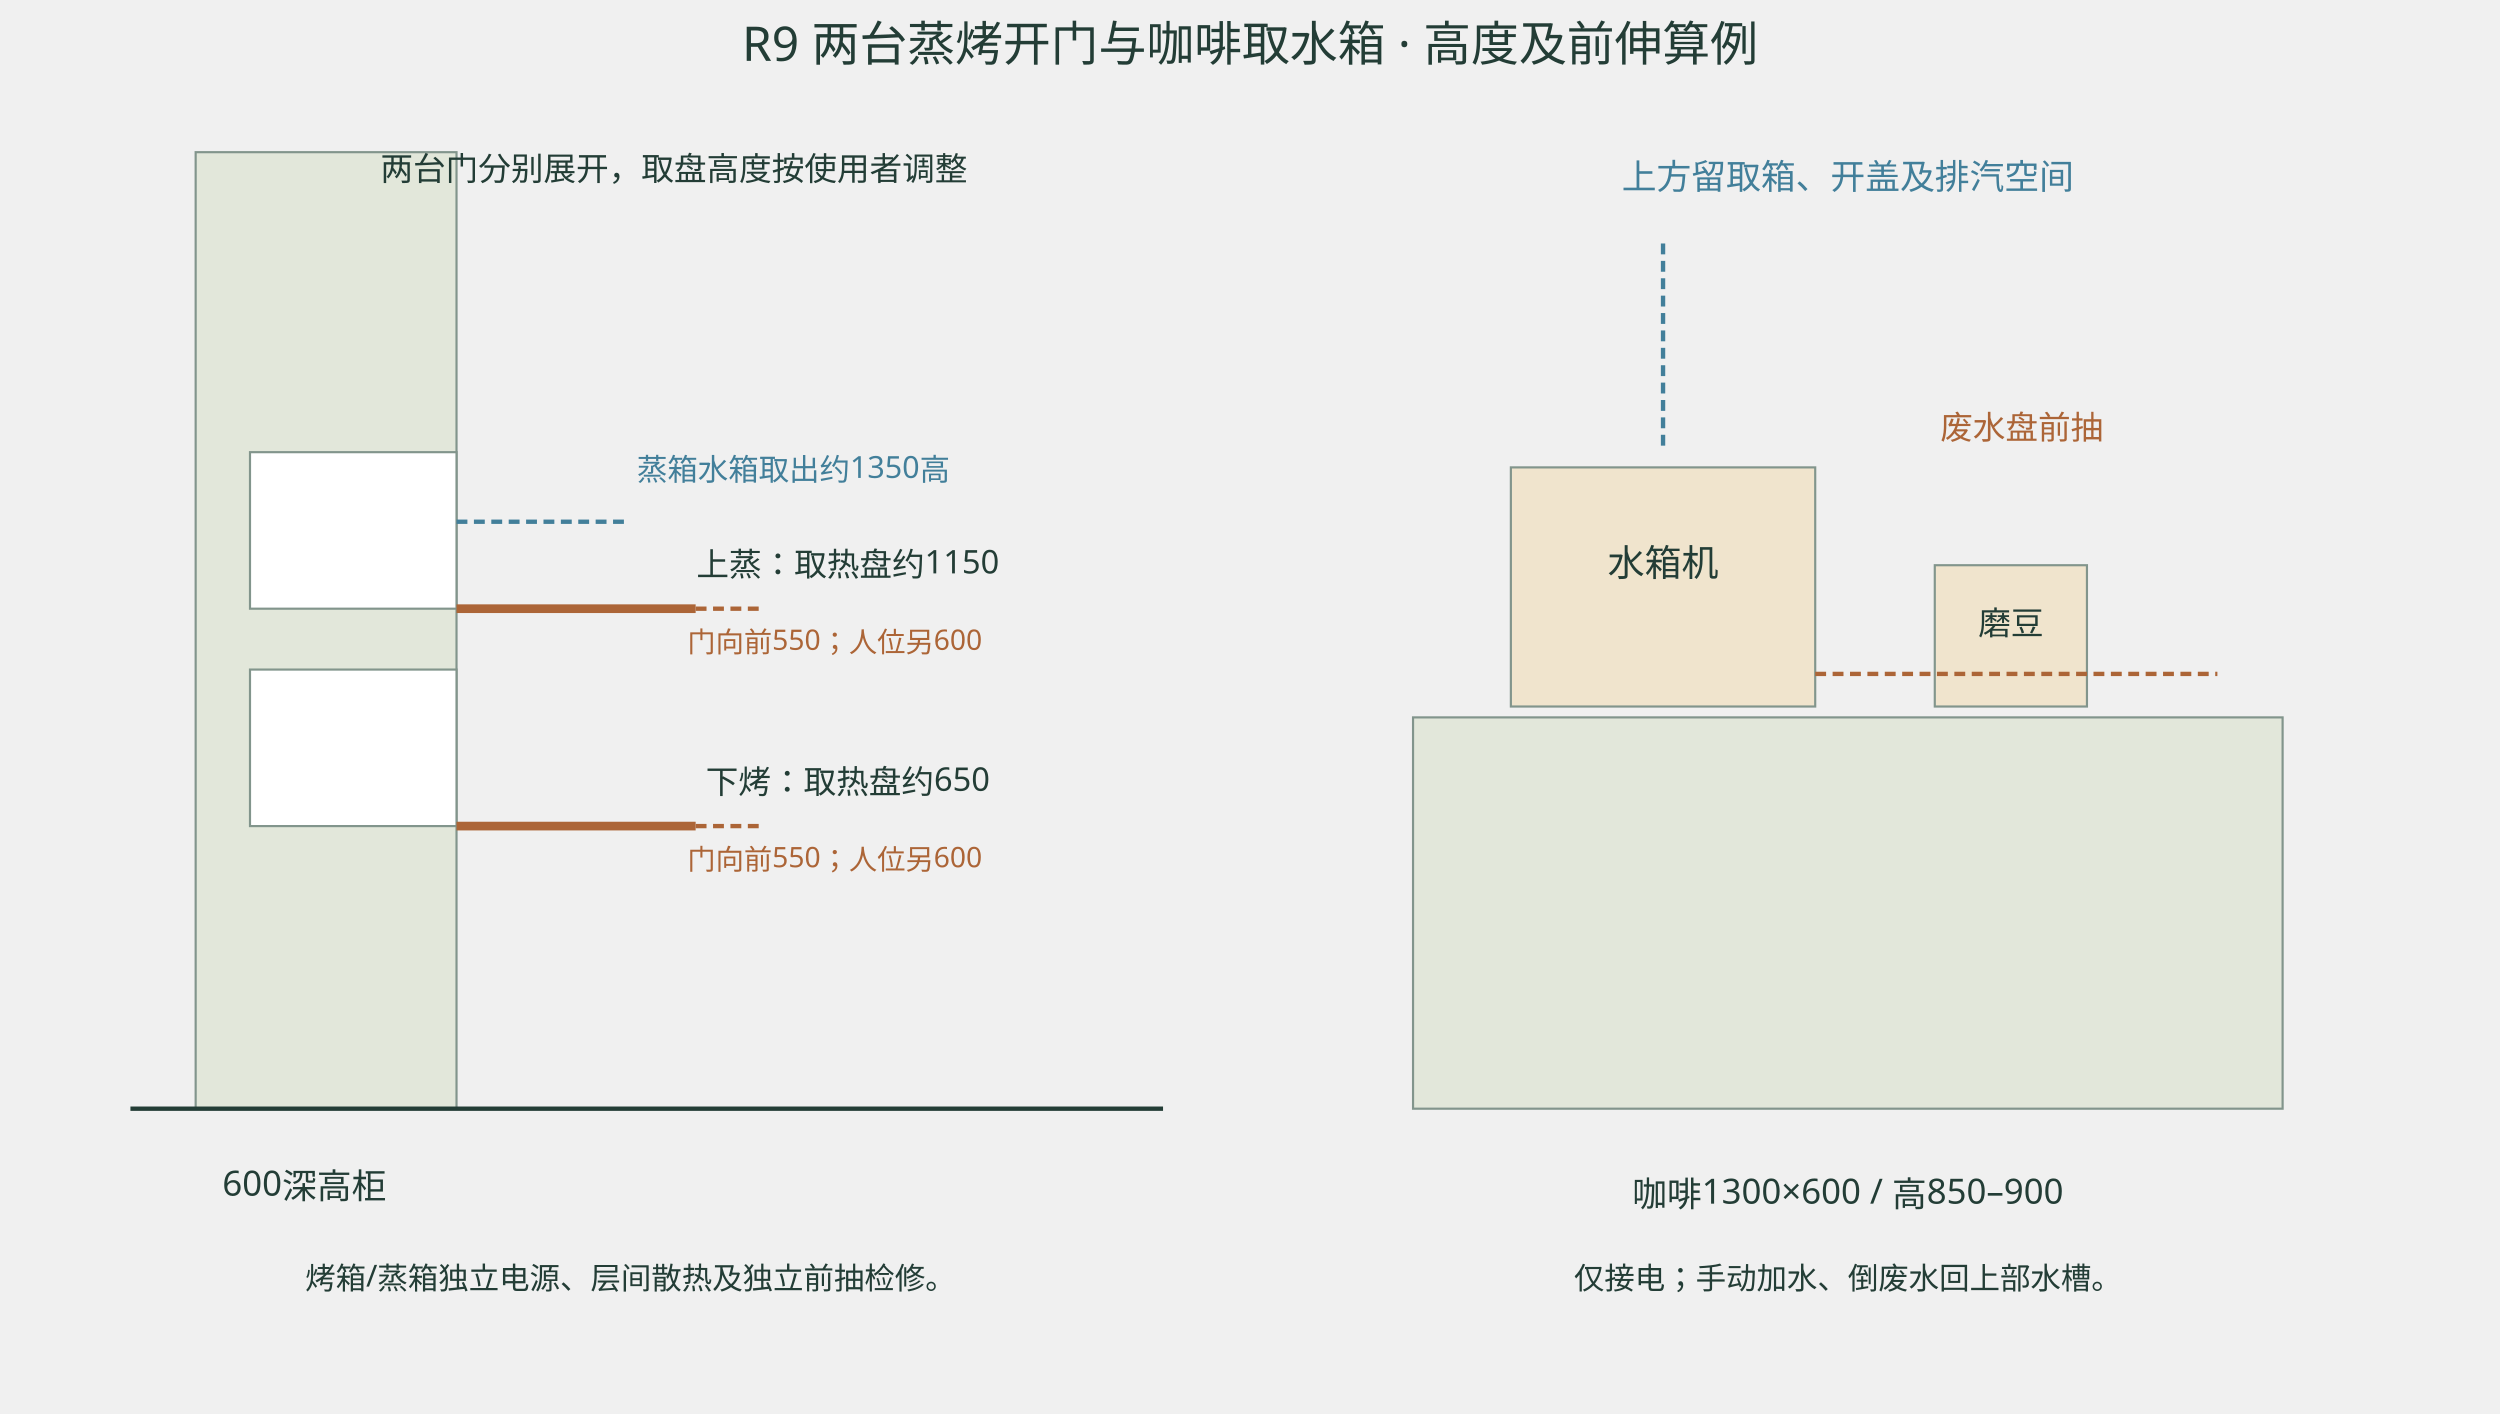
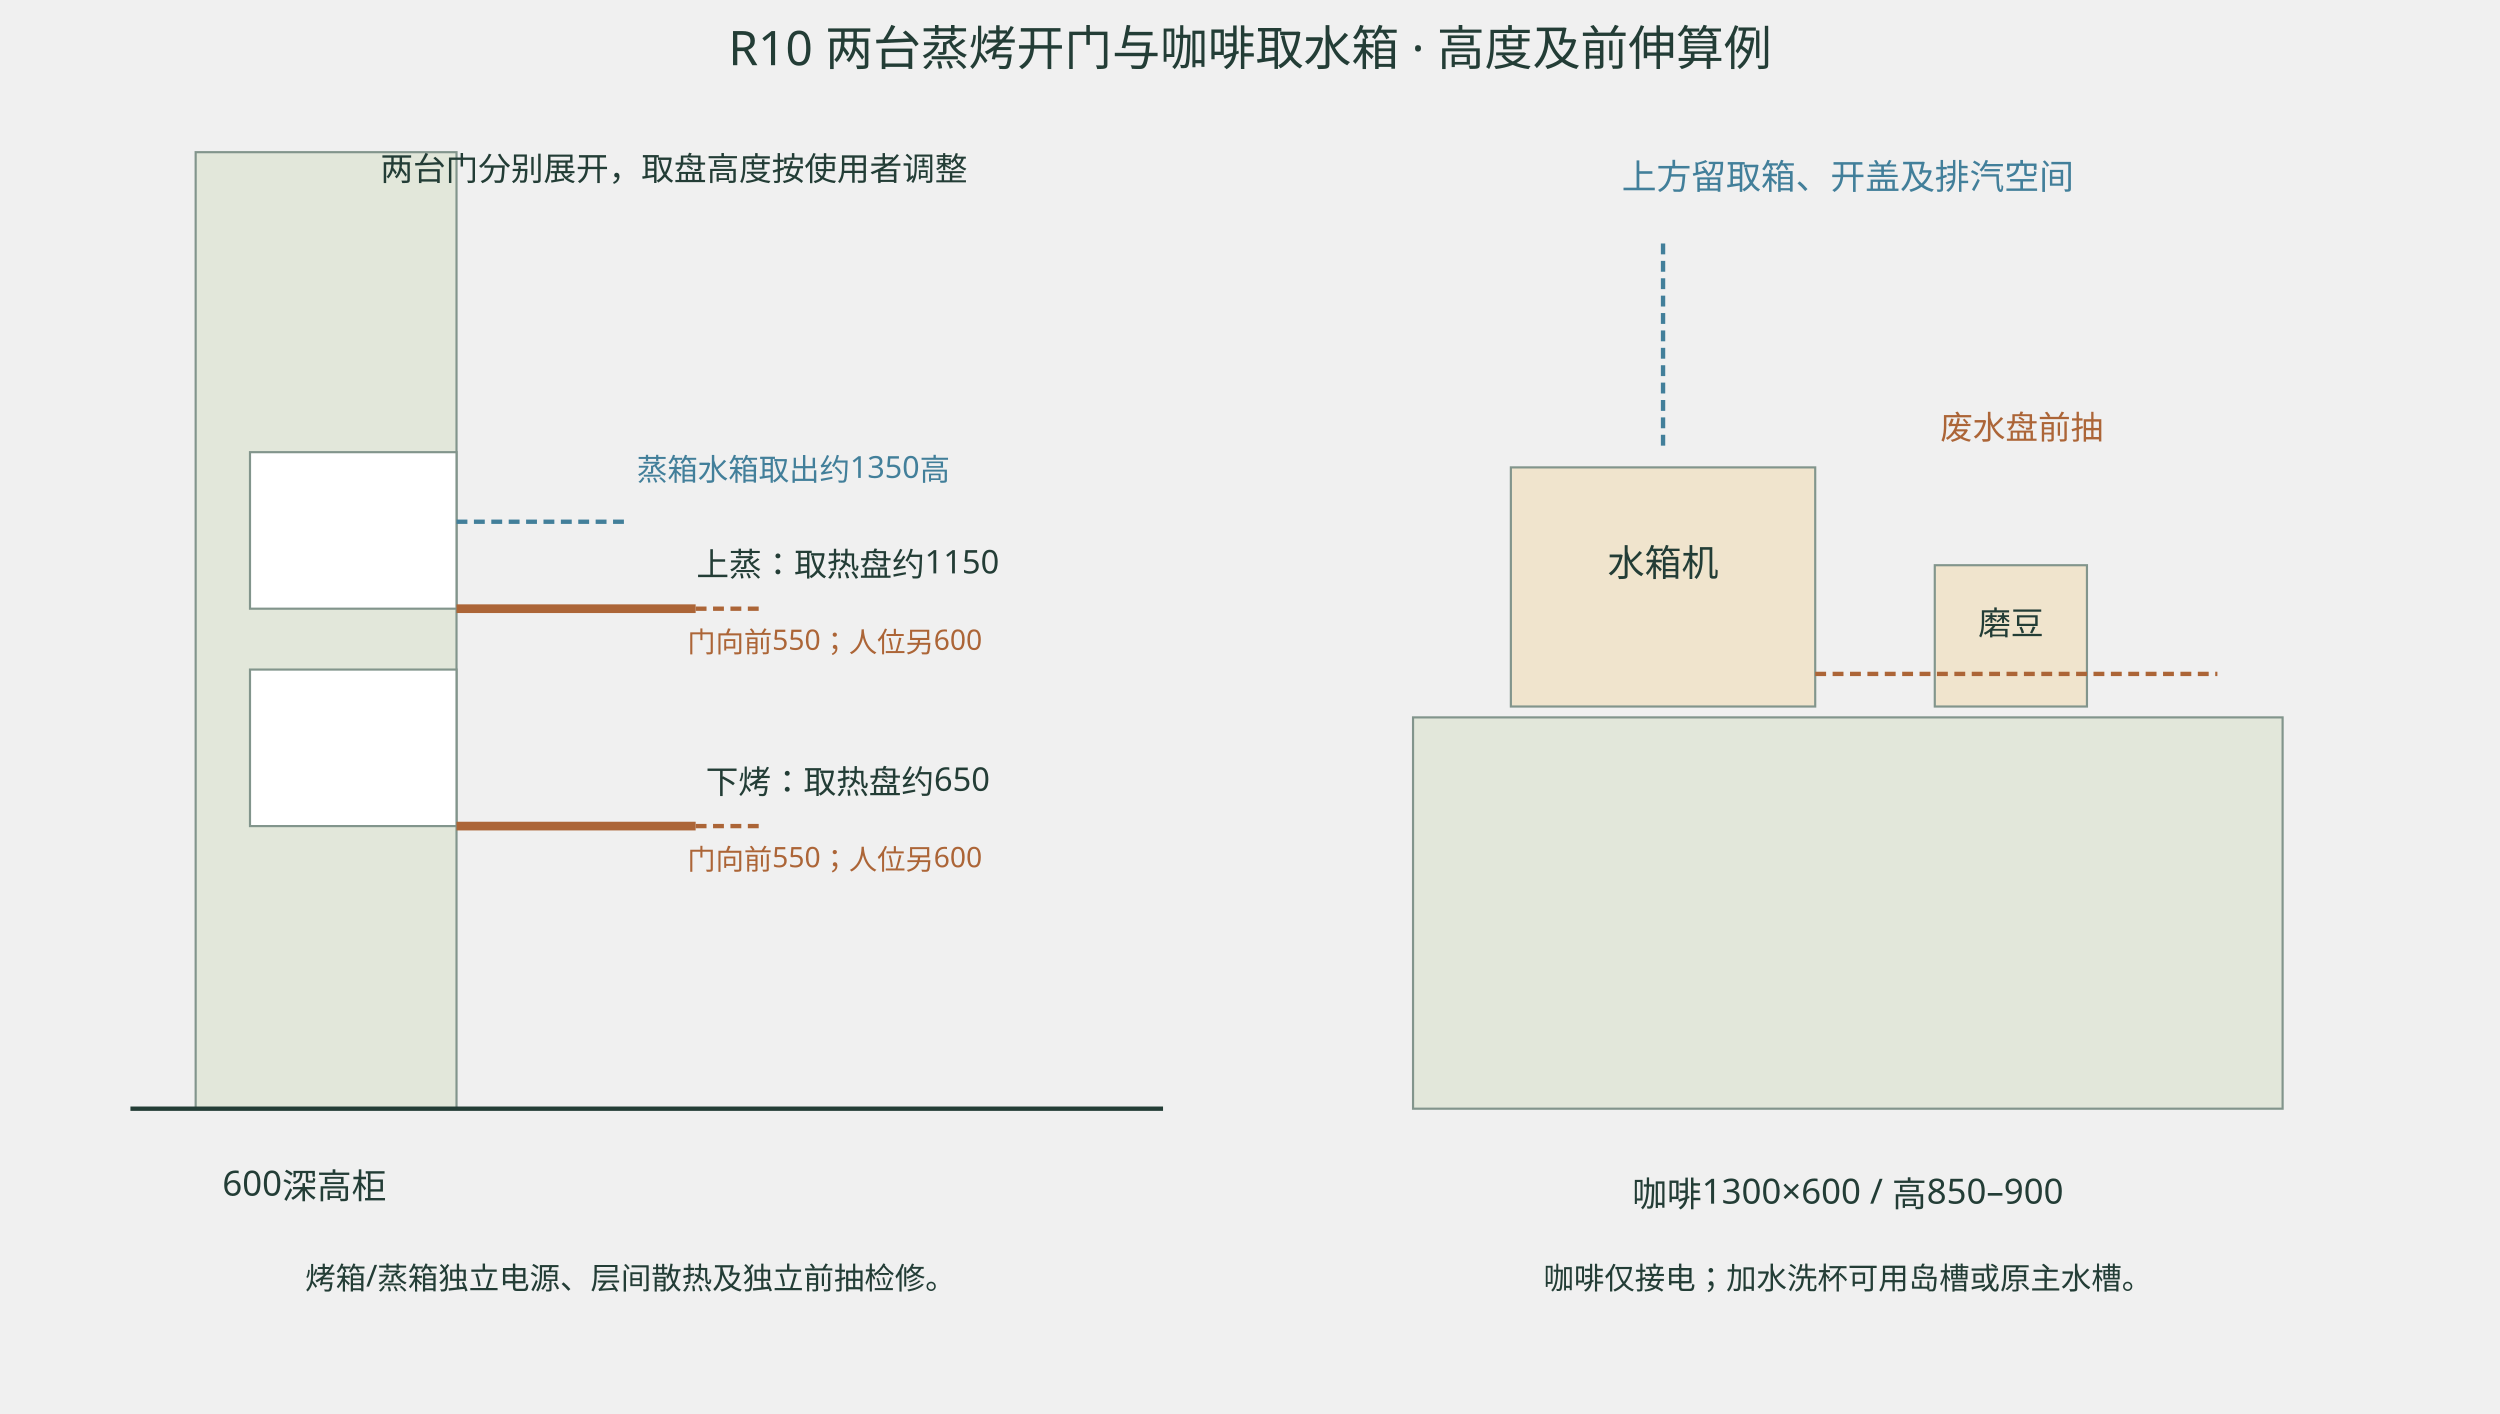
- <svg xmlns="http://www.w3.org/2000/svg" viewBox="0 0 1150 650" role="img" aria-label="R9 两台蒸烤开门与咖啡取水箱 · 高度及前伸算例">
+ <svg xmlns="http://www.w3.org/2000/svg" viewBox="0 0 1150 650" role="img" aria-label="R10 两台蒸烤开门与咖啡取水箱 · 高度及前伸算例">
  <g font-family="Microsoft YaHei, sans-serif">
-     <text x="575.0" y="28" font-size="22" fill="#233d36" text-anchor="middle">R9 两台蒸烤开门与咖啡取水箱 · 高度及前伸算例</text>
+     <text x="575.0" y="30" font-size="22" fill="#233d36" text-anchor="middle">R10 两台蒸烤开门与咖啡取水箱 · 高度及前伸算例</text>
    <rect x="90" y="70" width="120" height="440" rx="0" fill="#e2e7da" stroke="#82958c" />
    <line x1="60" y1="510" x2="535" y2="510" stroke="#233d36" stroke-width="2" stroke-dasharray="" />
    <text x="140" y="550" font-size="16" fill="#233d36" text-anchor="middle">600深高柜</text>
    <rect x="115" y="308.0" width="95" height="72" rx="0" fill="#fff" stroke="#82958c" />
    <line x1="210" y1="380.0" x2="320" y2="380.0" stroke="#ac6537" stroke-width="4" stroke-dasharray="" />
    <line x1="320" y1="380.0" x2="350" y2="380.0" stroke="#ac6537" stroke-width="2" stroke-dasharray="5 3" />
    <text x="390" y="365.0" font-size="15" fill="#233d36" text-anchor="middle">下烤：取热盘约650</text>
    <text x="384" y="400.0" font-size="13" fill="#ac6537" text-anchor="middle">门向前550；人位另600</text>
    <rect x="115" y="208.0" width="95" height="72" rx="0" fill="#fff" stroke="#82958c" />
    <line x1="210" y1="280.0" x2="320" y2="280.0" stroke="#ac6537" stroke-width="4" stroke-dasharray="" />
    <line x1="320" y1="280.0" x2="350" y2="280.0" stroke="#ac6537" stroke-width="2" stroke-dasharray="5 3" />
    <text x="390" y="265.0" font-size="15" fill="#233d36" text-anchor="middle">上蒸：取热盘约1150</text>
    <text x="384" y="300.0" font-size="13" fill="#ac6537" text-anchor="middle">门向前550；人位另600</text>
    <line x1="210" y1="240" x2="290" y2="240" stroke="#427f9a" stroke-width="2" stroke-dasharray="5 3" />
    <text x="365" y="221" font-size="14" fill="#427f9a" text-anchor="middle">蒸箱水箱取出约1350高</text>
    <text x="310" y="83" font-size="15" fill="#233d36" text-anchor="middle">两台门分别展开，取盘高度按使用者调整</text>
    <text x="290" y="593" font-size="14" fill="#233d36" text-anchor="middle">烤箱/蒸箱独立电源、层间散热及独立前抽检修。</text>
    <rect x="650" y="330" width="400" height="180" rx="0" fill="#e2e7da" stroke="#82958c" />
    <text x="850" y="555" font-size="16" fill="#233d36" text-anchor="middle">咖啡1300×600 / 高850–900</text>
    <rect x="695" y="215" width="140" height="110" rx="0" fill="#f0e4cd" stroke="#82958c" />
    <text x="765" y="265" font-size="17" fill="#233d36" text-anchor="middle">水箱机</text>
    <rect x="890" y="260" width="70" height="65" rx="0" fill="#f0e4cd" stroke="#82958c" />
    <text x="925" y="292" font-size="15" fill="#233d36" text-anchor="middle">磨豆</text>
    <line x1="765" y1="205" x2="765" y2="110" stroke="#427f9a" stroke-width="2" stroke-dasharray="5 3" />
    <text x="850" y="87" font-size="16" fill="#427f9a" text-anchor="middle">上方留取箱、开盖及排汽空间</text>
    <line x1="835" y1="310" x2="1020" y2="310" stroke="#ac6537" stroke-width="2" stroke-dasharray="5 3" />
    <text x="930" y="202" font-size="15" fill="#ac6537" text-anchor="middle">废水盘前抽</text>
-     <text x="850" y="593" font-size="14" fill="#233d36" text-anchor="middle">仅接电；手动加水、倒废水回上部水槽。</text>
+     <text x="850" y="593" font-size="14" fill="#233d36" text-anchor="middle">咖啡仅接电；加水洗杯可用岛槽或原主水槽。</text>
  </g>
</svg>
